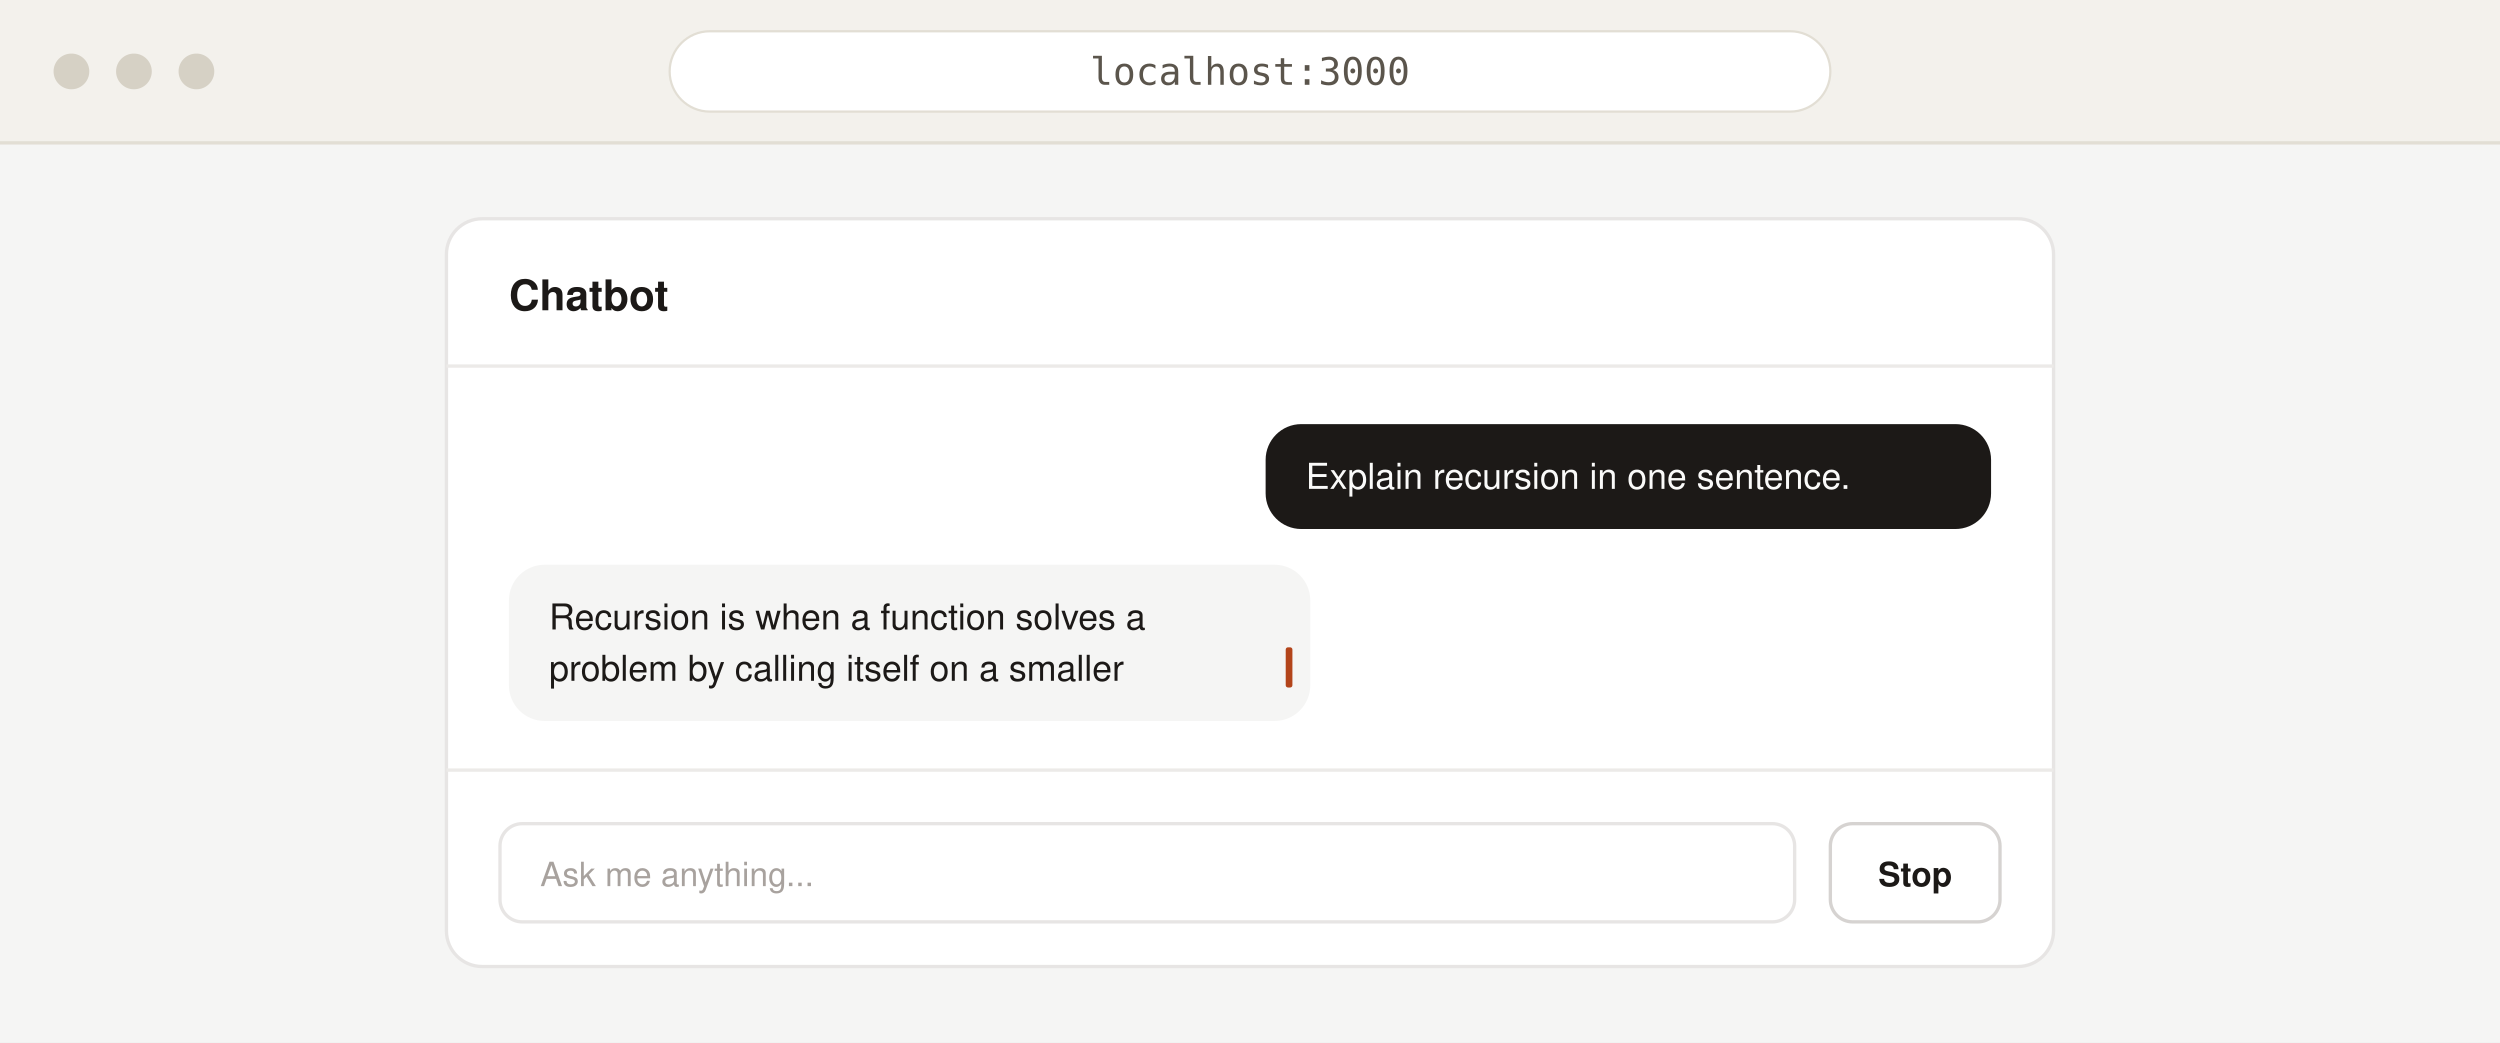
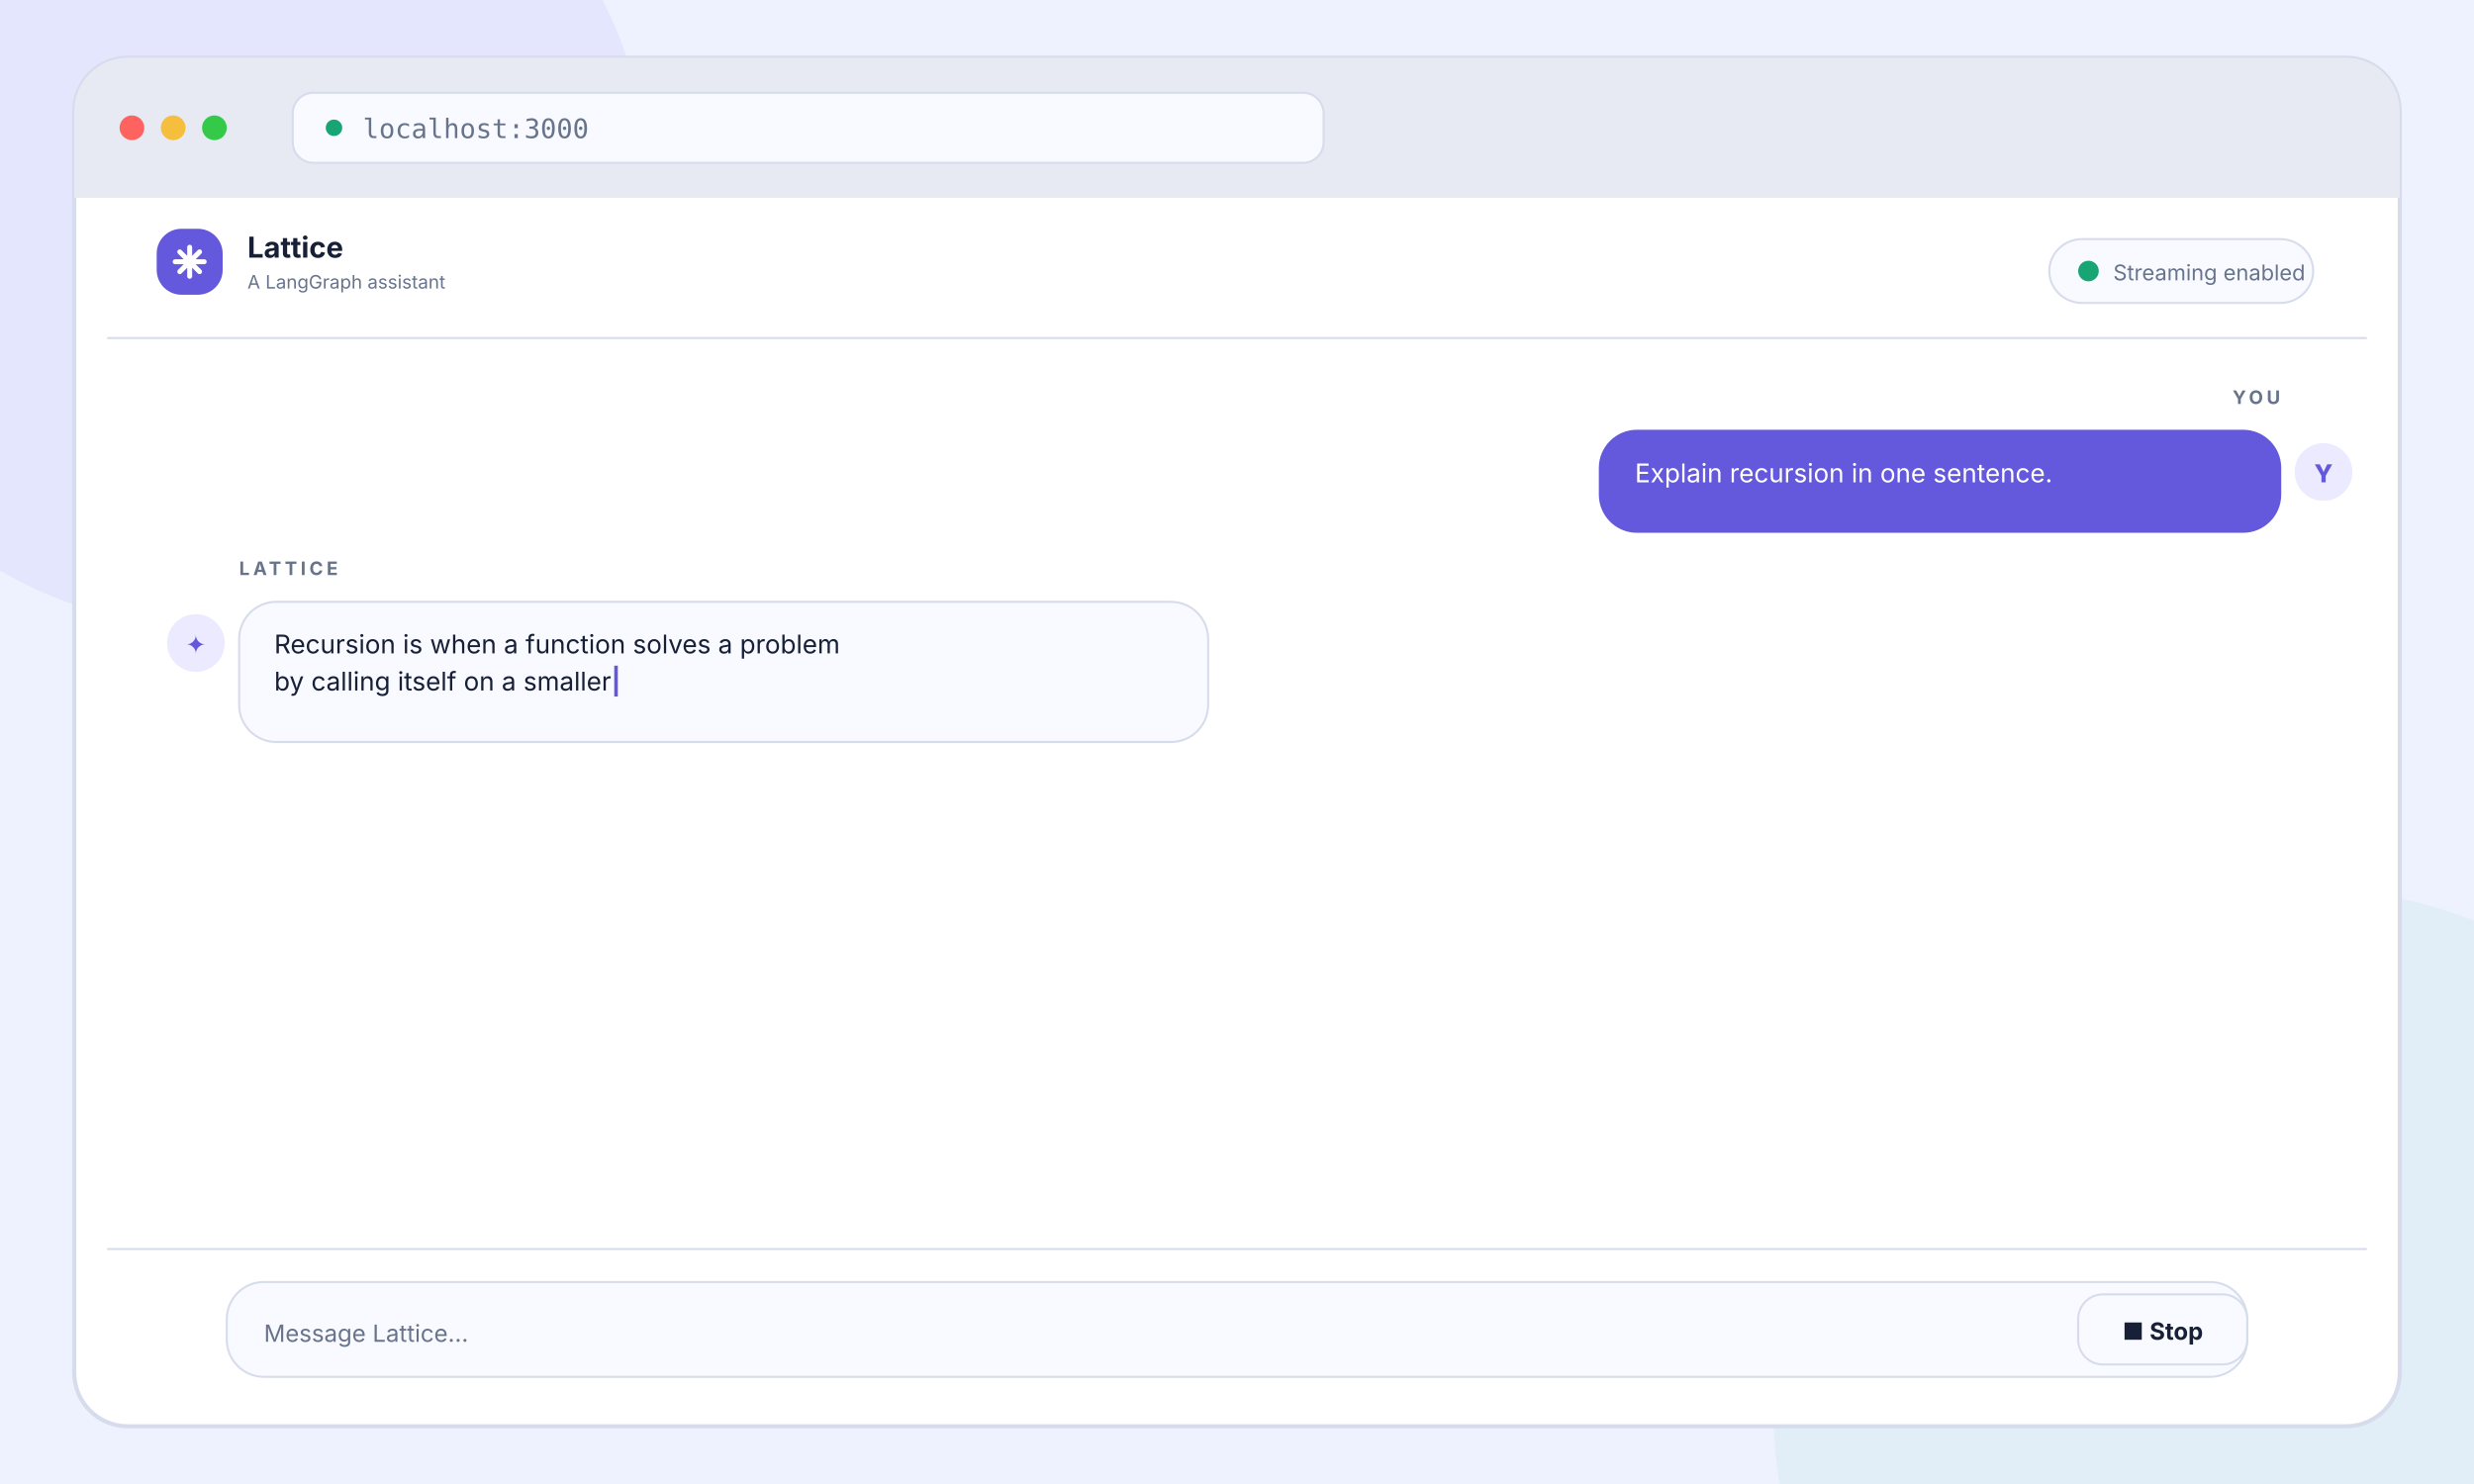
- <svg xmlns="http://www.w3.org/2000/svg" width="1120" height="467" viewBox="0 0 1120 467" font-family="-apple-system, 'Segoe UI', Helvetica, Arial, sans-serif">
-   <rect width="1120" height="467" fill="#f5f5f4" />
-   <rect x="0" y="0" width="1120" height="64" fill="#f3f1ec" />
-   <line x1="0" y1="64" x2="1120" y2="64" stroke="#e2ded4" stroke-width="1.5" />
-   <circle cx="32" cy="32" r="8" fill="#d6d1c5" />
-   <circle cx="60" cy="32" r="8" fill="#d6d1c5" />
-   <circle cx="88" cy="32" r="8" fill="#d6d1c5" />
-   <rect x="300" y="14" width="520" height="36" rx="18" fill="#ffffff" stroke="#e2ded4" />
-   <text x="560" y="38" font-family="'SF Mono', Menlo, Consolas, monospace" font-size="17" fill="#5b554c" text-anchor="middle">localhost:3000</text>
-   <rect x="200" y="98" width="720" height="335" rx="16" fill="#ffffff" stroke="#e7e5e4" stroke-width="1.5" />
-   <text x="228" y="139" font-family="-apple-system, 'Segoe UI', Helvetica, Arial, sans-serif" font-size="19" font-weight="700" fill="#1c1917">Chatbot</text>
-   <line x1="200" y1="164" x2="920" y2="164" stroke="#eceae8" stroke-width="1.5" />
-   <rect x="567" y="190" width="325" height="47" rx="16" fill="#1c1917" />
-   <text x="585" y="219" font-family="-apple-system, 'Segoe UI', Helvetica, Arial, sans-serif" font-size="16" fill="#fafaf9">Explain recursion in one sentence.</text>
-   <rect x="228" y="253" width="359" height="70" rx="16" fill="#f5f5f4" />
-   <text x="246" y="282" font-family="-apple-system, 'Segoe UI', Helvetica, Arial, sans-serif" font-size="16" fill="#1c1917">Recursion is when a function solves a</text>
-   <text x="246" y="305" font-family="-apple-system, 'Segoe UI', Helvetica, Arial, sans-serif" font-size="16" fill="#1c1917">problem by calling itself on a smaller</text>
-   <rect x="576" y="290" width="3" height="18" rx="1" fill="#b3441a" />
-   <line x1="200" y1="345" x2="920" y2="345" stroke="#eceae8" stroke-width="1.5" />
-   <rect x="224" y="369" width="580" height="44" rx="10" fill="#ffffff" stroke="#e7e5e4" stroke-width="1.5" />
-   <text x="242" y="397" font-family="-apple-system, 'Segoe UI', Helvetica, Arial, sans-serif" font-size="15" fill="#a8a29e">Ask me anything...</text>
-   <rect x="820" y="369" width="76" height="44" rx="10" fill="none" stroke="#d6d3d1" stroke-width="1.5" />
-   <text x="858" y="397" font-family="-apple-system, 'Segoe UI', Helvetica, Arial, sans-serif" font-size="15" font-weight="700" fill="#1c1917" text-anchor="middle">Stop</text>
+ <svg xmlns="http://www.w3.org/2000/svg" width="1200" height="720" viewBox="0 0 1200 720" role="img" aria-labelledby="title desc">
+   <rect width="1200" height="720" fill="#eef2ff" />
+   <circle cx="105" cy="95" r="210" fill="#6458dc" opacity=".08" />
+   <circle cx="1110" cy="680" r="250" fill="#17a673" opacity=".06" />
+   <rect x="36" y="28" width="1128" height="664" rx="26" fill="#ffffff" stroke="#d6dceb" stroke-width="2" />
+   <path d="M36 54c0-14.4 11.6-26 26-26h1076c14.4 0 26 11.6 26 26v42H36V54Z" fill="#e7eaf2" />
+   <circle cx="64" cy="62" r="6" fill="#ff635f" />
+   <circle cx="84" cy="62" r="6" fill="#f5be3d" />
+   <circle cx="104" cy="62" r="6" fill="#35c94a" />
+   <rect x="142" y="45" width="500" height="34" rx="10" fill="#f8faff" stroke="#d6dceb" />
+   <circle cx="162" cy="62" r="4" fill="#17a673" />
+   <text x="176" y="67" fill="#68748b" font-family="ui-monospace, SFMono-Regular, Menlo, monospace" font-size="13">localhost:3000</text>
+   <rect x="52" y="96" width="1096" height="580" fill="#ffffff" />
+   <line x1="52" y1="164" x2="1148" y2="164" stroke="#d6dceb" />
+   <rect x="76" y="111" width="32" height="32" rx="12" fill="#6458dc" />
+   <path d="M 84.96 127h14.08M92 119.96v14.08M87.2 122.2l9.6 9.6M96.8 122.2l-9.6 9.6" stroke="#ffffff" stroke-width="2.4" stroke-linecap="round" />
+   <text x="120" y="125" fill="#172036" font-family="Inter, -apple-system, sans-serif" font-size="14" font-weight="700">Lattice</text>
+   <text x="120" y="140" fill="#68748b" font-family="Inter, -apple-system, sans-serif" font-size="9">A LangGraph assistant</text>
+   <rect x="994" y="116" width="128" height="31" rx="16" fill="#f8faff" stroke="#d6dceb" />
+   <circle cx="1013" cy="131.5" r="5" fill="#17a673" />
+   <text x="1025" y="136" fill="#68748b" font-family="Inter, -apple-system, sans-serif" font-size="10.5">Streaming enabled</text>
+   <text x="1106" y="196" fill="#68748b" font-family="Inter, -apple-system, sans-serif" font-size="9" font-weight="700" letter-spacing="1.7" text-anchor="end">YOU</text>
+   <rect x="776" y="209" width="330" height="49" rx="18" fill="#6458dc" stroke="#6458dc" />
+   <text x="793" y="234" fill="#ffffff" font-family="Inter, -apple-system, BlinkMacSystemFont, 'Segoe UI', sans-serif" font-size="12.5" font-weight="400" text-anchor="start">Explain recursion in one sentence.</text>
+   <circle cx="1127" cy="229" r="14" fill="#eceaff" />
+   <text x="1127" y="234" fill="#6458dc" font-family="Inter, sans-serif" font-size="12" font-weight="800" text-anchor="middle">Y</text>
+   <text x="116" y="279" fill="#68748b" font-family="Inter, -apple-system, sans-serif" font-size="9" font-weight="700" letter-spacing="1.7" text-anchor="start">LATTICE</text>
+   <rect x="116" y="292" width="470" height="68" rx="18" fill="#f8faff" stroke="#d6dceb" />
+   <text x="133" y="317" fill="#172036" font-family="Inter, -apple-system, BlinkMacSystemFont, 'Segoe UI', sans-serif" font-size="12.5" font-weight="400" text-anchor="start">Recursion is when a function solves a problem</text>
+   <text x="133" y="335" fill="#172036" font-family="Inter, -apple-system, BlinkMacSystemFont, 'Segoe UI', sans-serif" font-size="12.5" font-weight="400" text-anchor="start">by calling itself on a smaller<tspan fill="#6458dc" font-weight="700"> |</tspan>
+   </text>
+   <circle cx="95" cy="312" r="14" fill="#eceaff" />
+   <text x="95" y="317" fill="#6458dc" font-family="Inter, sans-serif" font-size="12" font-weight="800" text-anchor="middle">✦</text>
+   <line x1="52" y1="606" x2="1148" y2="606" stroke="#d6dceb" />
+   <g>
+     <rect x="110" y="622" width="980" height="46" rx="18" fill="#f8faff" stroke="#d6dceb" />
+     <text x="128" y="651" fill="#68748b" font-family="Inter, -apple-system, sans-serif" font-size="11.5">Message Lattice…</text>
+     <rect x="1008" y="628" width="82" height="34" rx="12" fill="#f8faff" stroke="#d6dceb" />
+     <text x="1049" y="650" fill="#172036" font-family="Inter, -apple-system, sans-serif" font-size="11.5" font-weight="650" text-anchor="middle">■  Stop</text>
+   </g>
</svg>
